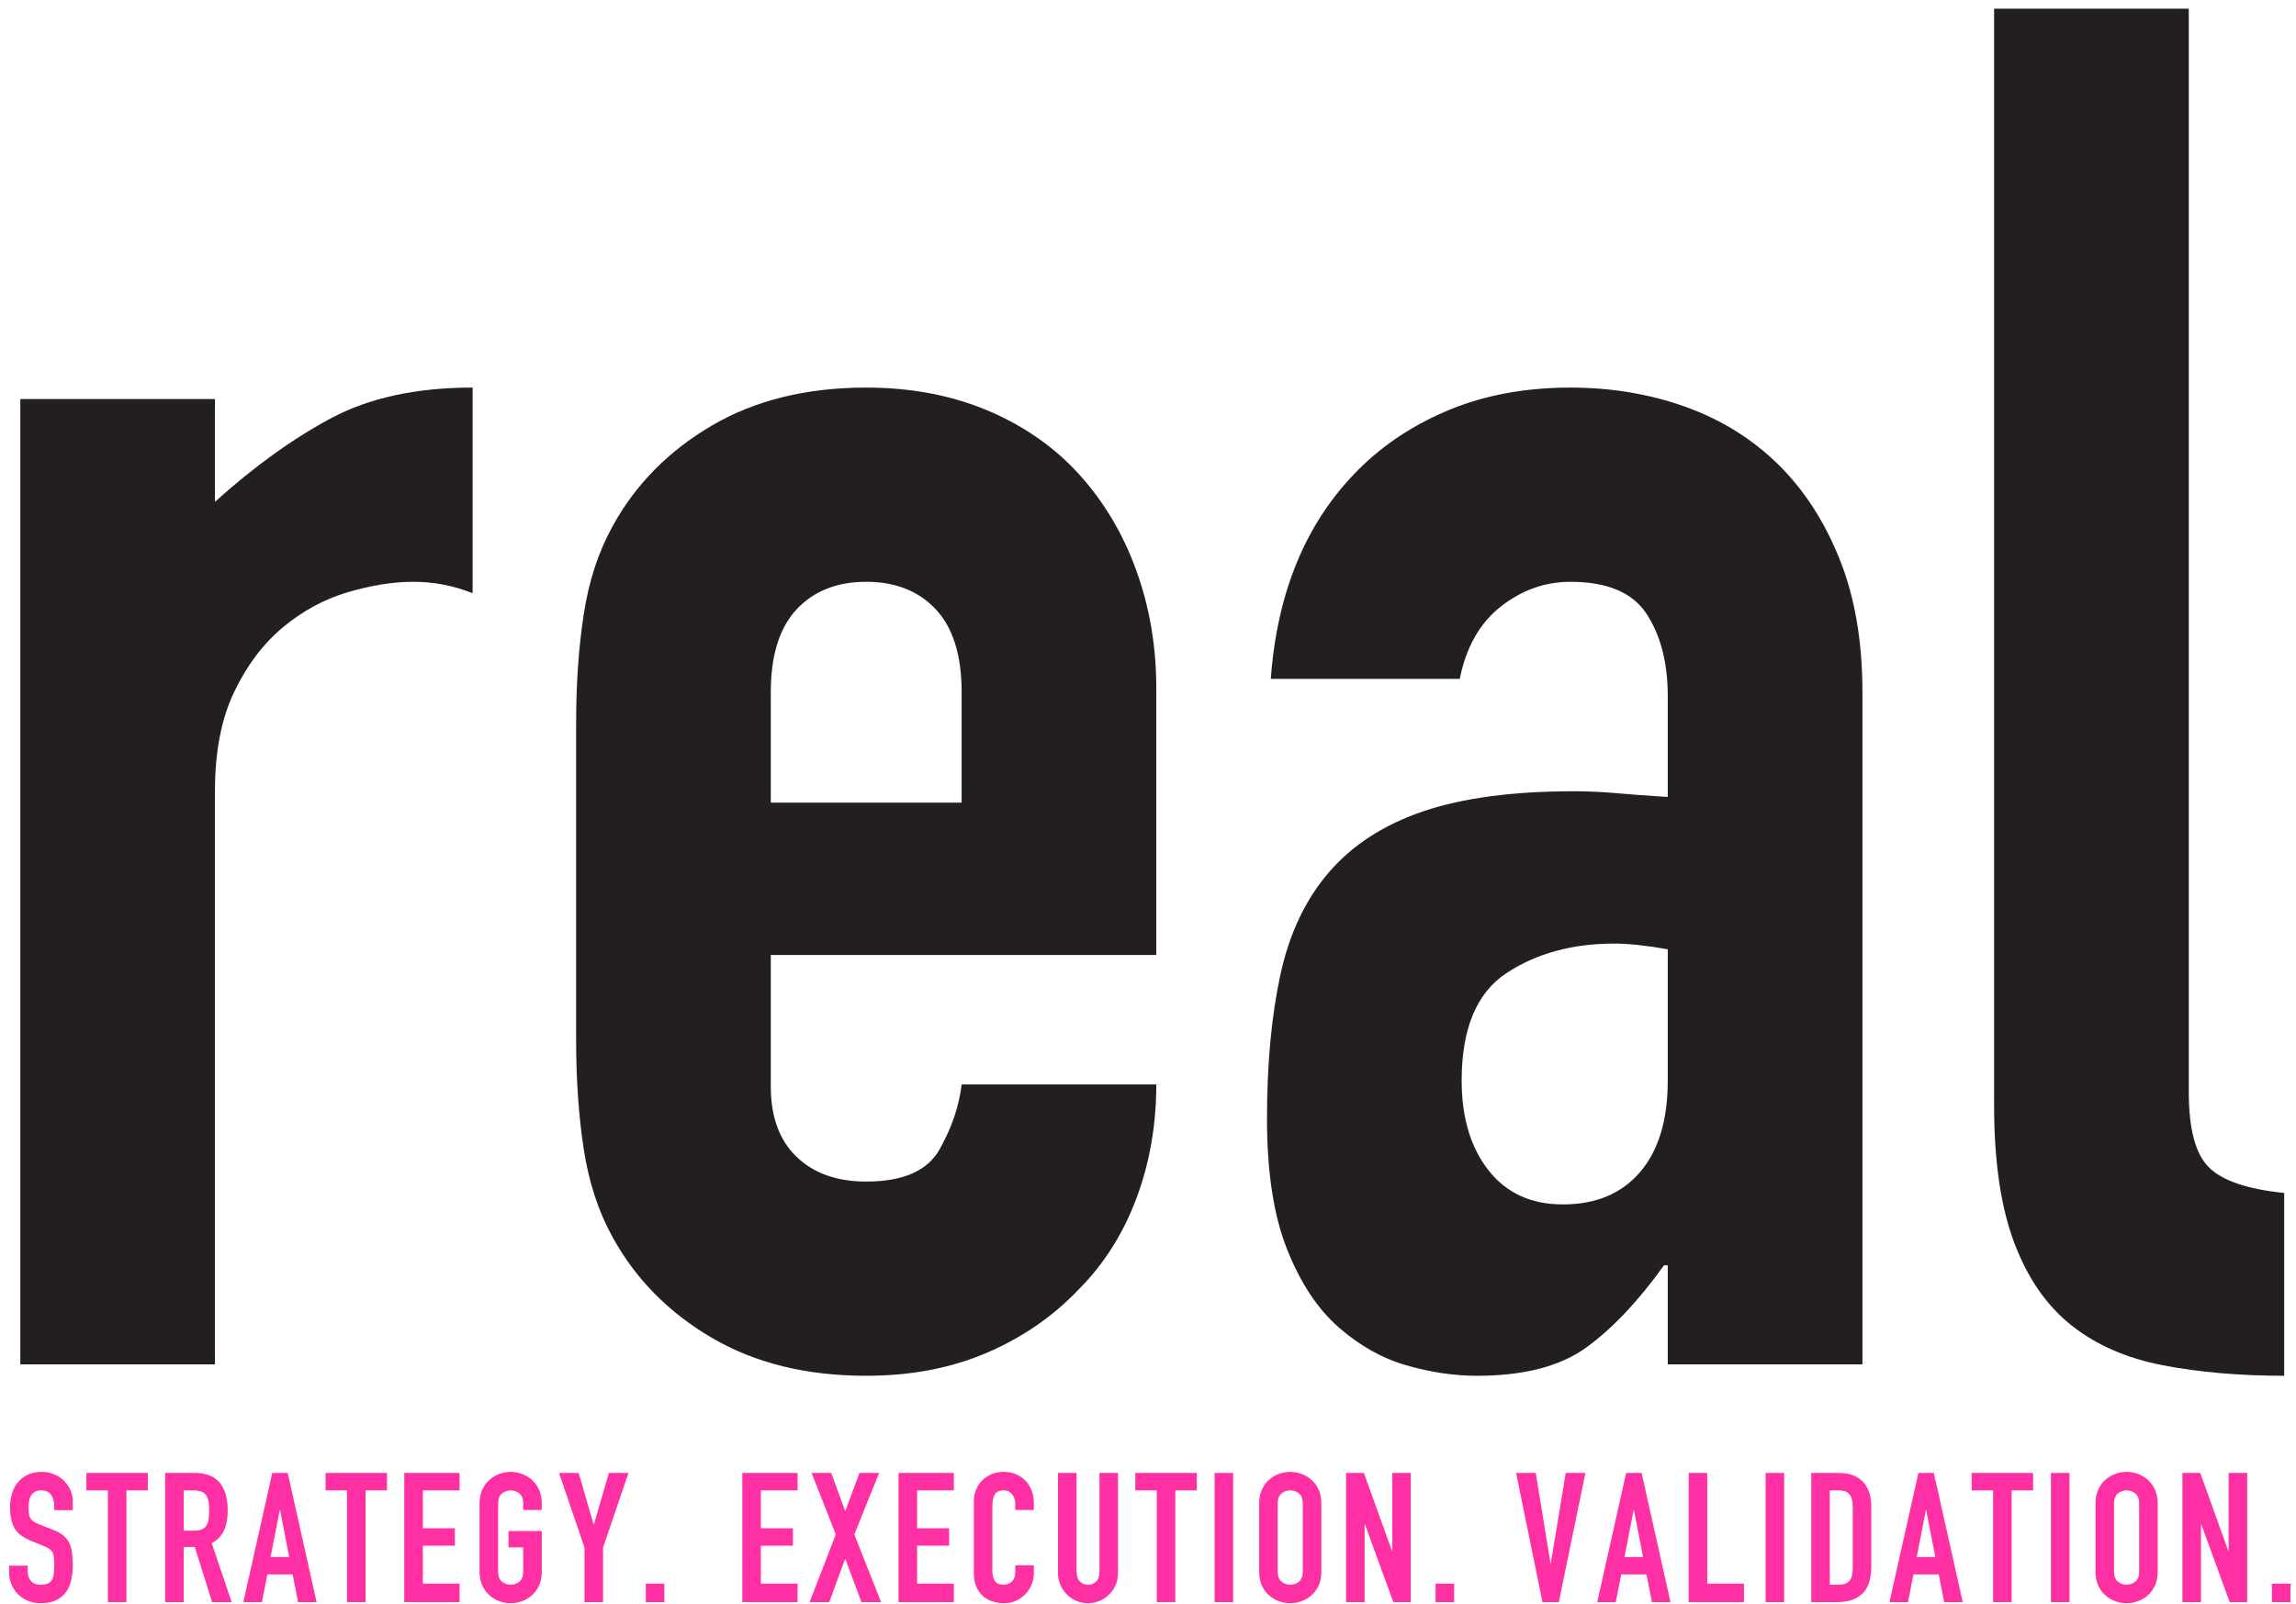
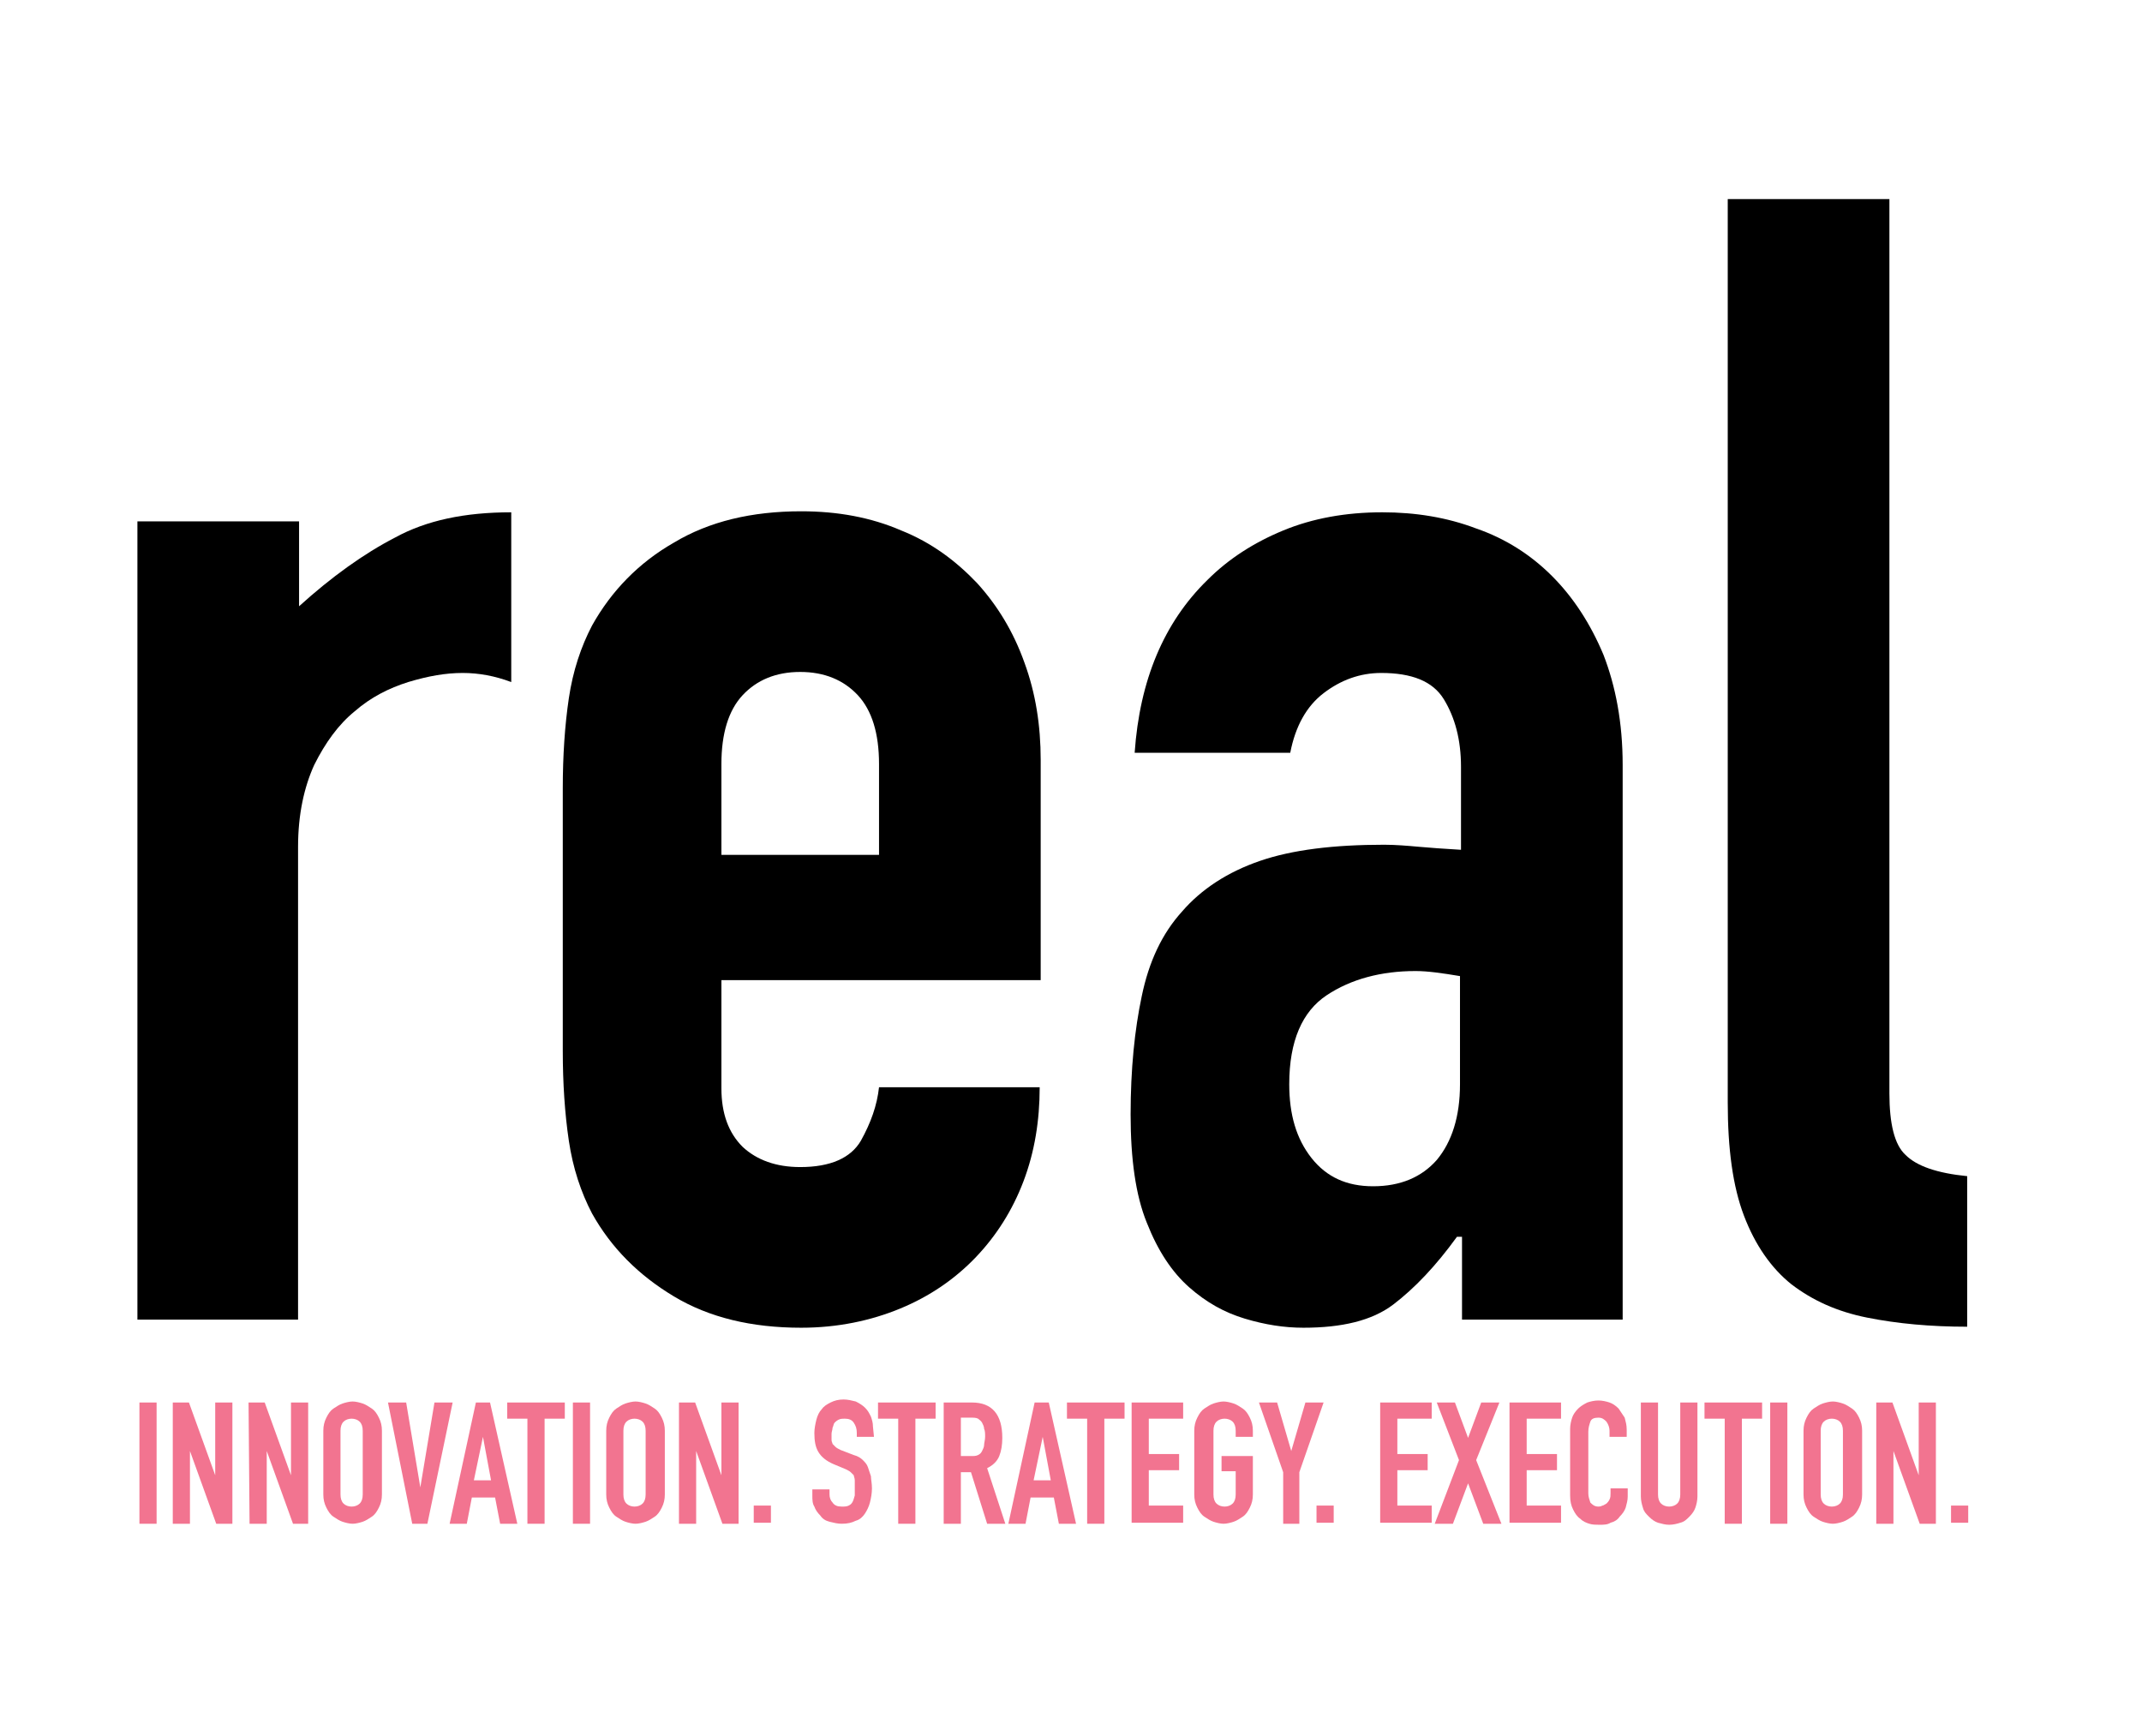
- <svg xmlns="http://www.w3.org/2000/svg" width="239px" height="167px" viewBox="0 0 239 167" version="1.1">
-   <defs />
-   <g id="Account-Management" stroke="none" stroke-width="1" fill="none" fill-rule="evenodd">
-     <g id="Home" transform="translate(-511, -86)">
-       <g transform="translate(166, 32)" id="logo">
-         <g transform="translate(345, 54)">
-           <path d="M2.114,41.546 L22.375,41.546 L22.375,52.25 C26.48,48.552 30.523,45.644 34.493,43.528 C38.468,41.415 43.365,40.356 49.195,40.356 L49.195,61.766 C47.208,60.975 45.154,60.578 43.038,60.578 C40.917,60.578 38.632,60.943 36.182,61.669 C33.73,62.395 31.48,63.62 29.428,65.335 C27.374,67.055 25.685,69.3 24.362,72.076 C23.037,74.852 22.375,78.29 22.375,82.385 L22.375,142.059 L2.114,142.059 L2.114,41.546" id="Fill-1" fill="#231F1F" />
-           <path d="M80.235,99.436 L80.235,113.116 C80.235,116.288 81.129,118.735 82.918,120.45 C84.704,122.17 87.12,123.028 90.168,123.028 C94.007,123.028 96.557,121.906 97.818,119.657 C99.074,117.411 99.836,115.166 100.101,112.917 L120.364,112.917 C120.364,117.149 119.669,121.115 118.279,124.812 C116.889,128.513 114.868,131.686 112.22,134.329 C109.569,137.103 106.39,139.284 102.684,140.87 C98.974,142.457 94.803,143.25 90.168,143.25 C83.942,143.25 78.578,141.93 74.078,139.284 C69.574,136.642 66.131,133.139 63.746,128.777 C62.287,126.136 61.294,123.096 60.766,119.657 C60.236,116.222 59.972,112.455 59.972,108.357 L59.972,75.248 C59.972,71.153 60.236,67.386 60.766,63.947 C61.294,60.513 62.287,57.474 63.746,54.829 C66.131,50.466 69.574,46.968 74.078,44.322 C78.578,41.679 83.942,40.356 90.168,40.356 C94.803,40.356 99.009,41.15 102.785,42.735 C106.558,44.322 109.736,46.536 112.318,49.376 C114.903,52.22 116.889,55.557 118.279,59.389 C119.669,63.224 120.364,67.32 120.364,71.681 L120.364,99.436 L80.235,99.436 L80.235,99.436 Z M80.235,83.575 L100.101,83.575 L100.101,72.076 C100.101,68.245 99.208,65.37 97.418,63.453 C95.632,61.539 93.214,60.578 90.168,60.578 C87.12,60.578 84.704,61.539 82.918,63.453 C81.129,65.37 80.235,68.245 80.235,72.076 L80.235,83.575 L80.235,83.575 Z" id="Fill-2" fill="#231F1F" />
-           <path d="M173.604,131.752 L173.208,131.752 C170.558,135.453 167.875,138.295 165.163,140.276 C162.446,142.258 158.639,143.251 153.739,143.251 C151.355,143.251 148.902,142.884 146.388,142.16 C143.872,141.434 141.522,140.112 139.336,138.194 C137.151,136.281 135.363,133.57 133.972,130.067 C132.582,126.566 131.886,122.036 131.886,116.486 C131.886,110.805 132.349,105.815 133.277,101.517 C134.202,97.225 135.89,93.656 138.343,90.813 C140.791,87.972 144.07,85.857 148.177,84.467 C152.28,83.079 157.513,82.387 163.871,82.387 C165.326,82.387 166.782,82.456 168.242,82.586 C169.697,82.718 171.486,82.851 173.604,82.982 L173.604,72.473 C173.604,69.039 172.876,66.198 171.419,63.949 C169.963,61.702 167.314,60.579 163.473,60.579 C160.823,60.579 158.407,61.44 156.222,63.157 C154.036,64.875 152.612,67.388 151.951,70.689 L132.284,70.689 C132.945,61.57 135.99,54.303 141.422,48.883 C144.07,46.239 147.248,44.159 150.957,42.636 C154.664,41.119 158.835,40.357 163.473,40.357 C167.71,40.357 171.684,41.019 175.394,42.339 C179.099,43.662 182.311,45.645 185.03,48.287 C187.741,50.933 189.894,54.235 191.484,58.2 C193.075,62.165 193.869,66.793 193.869,72.077 L193.869,142.061 L173.604,142.061 L173.604,131.752 L173.604,131.752 Z M173.604,98.842 C171.352,98.445 169.499,98.248 168.042,98.248 C163.672,98.248 159.928,99.272 156.819,101.32 C153.705,103.371 152.15,107.103 152.15,112.521 C152.15,116.356 153.074,119.461 154.931,121.839 C156.785,124.217 159.367,125.407 162.68,125.407 C166.121,125.407 168.802,124.286 170.725,122.036 C172.644,119.792 173.604,116.619 173.604,112.521 L173.604,98.842 L173.604,98.842 Z" id="Fill-3" fill="#231F1F" />
-           <path d="M207.574,0.904 L227.839,0.904 L227.839,113.711 C227.839,117.546 228.533,120.153 229.924,121.541 C231.313,122.929 233.929,123.821 237.771,124.217 L237.771,143.25 C233.133,143.25 228.932,142.884 225.156,142.16 C221.38,141.434 218.203,140.047 215.619,137.995 C213.038,135.949 211.052,133.074 209.661,129.373 C208.271,125.674 207.574,120.915 207.574,115.098 L207.574,0.904" id="Fill-4" fill="#231F1F" />
-           <path d="M7.574,157.242 L5.644,157.242 L5.644,156.808 C5.644,156.366 5.54,155.985 5.331,155.664 C5.123,155.343 4.774,155.183 4.28,155.183 C4.015,155.183 3.798,155.233 3.627,155.334 C3.457,155.435 3.325,155.564 3.23,155.721 C3.135,155.879 3.069,156.061 3.031,156.269 C2.994,156.477 2.974,156.694 2.974,156.921 C2.974,157.185 2.984,157.409 3.002,157.591 C3.022,157.774 3.069,157.931 3.145,158.064 C3.22,158.196 3.331,158.312 3.476,158.414 C3.621,158.514 3.819,158.615 4.072,158.716 L5.55,159.301 C5.977,159.465 6.324,159.657 6.59,159.877 C6.855,160.097 7.061,160.356 7.206,160.652 C7.351,160.947 7.449,161.287 7.498,161.672 C7.549,162.057 7.574,162.493 7.574,162.985 C7.574,163.551 7.518,164.078 7.404,164.562 C7.29,165.047 7.104,165.462 6.845,165.81 C6.587,166.155 6.243,166.43 5.814,166.631 C5.385,166.833 4.86,166.933 4.243,166.933 C3.776,166.933 3.341,166.852 2.937,166.688 C2.532,166.524 2.185,166.301 1.895,166.018 C1.605,165.735 1.375,165.397 1.205,165.006 C1.034,164.616 0.95,164.194 0.95,163.74 L0.95,163.023 L2.88,163.023 L2.88,163.627 C2.88,163.98 2.984,164.298 3.192,164.582 C3.4,164.865 3.751,165.006 4.243,165.006 C4.57,165.006 4.827,164.959 5.009,164.865 C5.191,164.771 5.331,164.638 5.426,164.468 C5.521,164.298 5.581,164.087 5.605,163.834 C5.631,163.583 5.644,163.306 5.644,163.003 C5.644,162.652 5.631,162.361 5.605,162.135 C5.581,161.908 5.526,161.725 5.445,161.587 C5.362,161.448 5.248,161.336 5.105,161.248 C4.958,161.159 4.766,161.065 4.527,160.963 L3.145,160.397 C2.312,160.057 1.754,159.606 1.469,159.046 C1.186,158.485 1.044,157.784 1.044,156.94 C1.044,156.436 1.112,155.957 1.252,155.504 C1.391,155.05 1.595,154.661 1.867,154.333 C2.138,154.005 2.482,153.744 2.898,153.548 C3.315,153.353 3.801,153.257 4.356,153.257 C4.836,153.257 5.274,153.344 5.672,153.52 C6.069,153.697 6.41,153.929 6.694,154.219 C6.978,154.51 7.196,154.834 7.347,155.192 C7.498,155.551 7.574,155.92 7.574,156.297 L7.574,157.242" id="Fill-5" fill="#FF2FA4" />
-           <path d="M11.228,155.183 L8.994,155.183 L8.994,153.369 L15.393,153.369 L15.393,155.183 L13.159,155.183 L13.159,166.819 L11.228,166.819 L11.228,155.183" id="Fill-6" fill="#FF2FA4" />
-           <path d="M17.191,153.369 L20.296,153.369 C22.568,153.369 23.703,154.685 23.703,157.318 C23.703,158.098 23.579,158.769 23.334,159.329 C23.087,159.89 22.655,160.34 22.037,160.68 L24.119,166.819 L22.076,166.819 L20.276,161.077 L19.122,161.077 L19.122,166.819 L17.191,166.819 L17.191,153.369 L17.191,153.369 Z M19.122,159.376 L20.219,159.376 C20.56,159.376 20.832,159.329 21.033,159.235 C21.235,159.14 21.39,159.005 21.498,158.828 C21.605,158.652 21.678,158.436 21.715,158.177 C21.753,157.919 21.772,157.62 21.772,157.281 C21.772,156.94 21.753,156.641 21.715,156.383 C21.678,156.124 21.599,155.904 21.478,155.721 C21.358,155.539 21.192,155.403 20.976,155.315 C20.762,155.227 20.479,155.183 20.125,155.183 L19.122,155.183 L19.122,159.376 L19.122,159.376 Z" id="Fill-7" fill="#FF2FA4" />
-           <path d="M28.341,153.369 L29.95,153.369 L32.959,166.819 L31.029,166.819 L30.46,163.93 L27.83,163.93 L27.262,166.819 L25.331,166.819 L28.341,153.369 L28.341,153.369 Z M29.155,157.242 L29.117,157.242 L28.171,162.116 L30.101,162.116 L29.155,157.242 L29.155,157.242 Z" id="Fill-8" fill="#FF2FA4" />
-           <path d="M36.121,155.183 L33.886,155.183 L33.886,153.369 L40.285,153.369 L40.285,155.183 L38.051,155.183 L38.051,166.819 L36.121,166.819 L36.121,155.183" id="Fill-9" fill="#FF2FA4" />
-           <path d="M42.084,153.369 L47.838,153.369 L47.838,155.183 L44.014,155.183 L44.014,159.131 L47.346,159.131 L47.346,160.945 L44.014,160.945 L44.014,164.893 L47.838,164.893 L47.838,166.819 L42.084,166.819 L42.084,153.369" id="Fill-10" fill="#FF2FA4" />
-           <path d="M49.92,156.543 C49.92,156.002 50.016,155.523 50.204,155.107 C50.394,154.691 50.643,154.349 50.952,154.078 C51.262,153.807 51.609,153.602 51.993,153.464 C52.379,153.326 52.767,153.257 53.158,153.257 C53.549,153.257 53.937,153.326 54.322,153.464 C54.707,153.602 55.054,153.807 55.364,154.078 C55.672,154.349 55.921,154.691 56.111,155.107 C56.301,155.523 56.395,156.002 56.395,156.543 L56.395,157.224 L54.464,157.224 L54.464,156.543 C54.464,156.077 54.335,155.734 54.076,155.513 C53.817,155.294 53.51,155.183 53.158,155.183 C52.805,155.183 52.499,155.294 52.24,155.513 C51.981,155.734 51.852,156.077 51.852,156.543 L51.852,163.646 C51.852,164.112 51.981,164.455 52.24,164.676 C52.499,164.896 52.805,165.006 53.158,165.006 C53.51,165.006 53.817,164.896 54.076,164.676 C54.335,164.455 54.464,164.112 54.464,163.646 L54.464,161.115 L52.931,161.115 L52.931,159.414 L56.395,159.414 L56.395,163.646 C56.395,164.201 56.301,164.682 56.111,165.091 C55.921,165.501 55.672,165.841 55.364,166.112 C55.054,166.383 54.707,166.587 54.322,166.725 C53.937,166.864 53.549,166.933 53.158,166.933 C52.767,166.933 52.379,166.864 51.993,166.725 C51.609,166.587 51.262,166.383 50.952,166.112 C50.643,165.841 50.394,165.501 50.204,165.091 C50.016,164.682 49.92,164.201 49.92,163.646 L49.92,156.543" id="Fill-11" fill="#FF2FA4" />
-           <path d="M60.842,161.134 L58.193,153.369 L60.238,153.369 L61.79,158.716 L61.828,158.716 L63.38,153.369 L65.424,153.369 L62.775,161.134 L62.775,166.819 L60.842,166.819 L60.842,161.134" id="Fill-12" fill="#FF2FA4" />
-           <path d="M67.223,164.893 L69.154,164.893 L69.154,166.821 L67.223,166.821 L67.223,164.893 Z" id="Fill-13" fill="#FF2FA4" />
-           <path d="M77.27,153.369 L83.026,153.369 L83.026,155.183 L79.202,155.183 L79.202,159.131 L82.534,159.131 L82.534,160.945 L79.202,160.945 L79.202,164.893 L83.026,164.893 L83.026,166.819 L77.27,166.819 L77.27,153.369" id="Fill-14" fill="#FF2FA4" />
-           <path d="M87.001,159.773 L84.483,153.369 L86.528,153.369 L87.985,157.356 L89.462,153.369 L91.507,153.369 L88.931,159.773 L91.715,166.819 L89.67,166.819 L87.985,162.286 L86.319,166.819 L84.275,166.819 L87.001,159.773" id="Fill-15" fill="#FF2FA4" />
-           <path d="M93.531,153.369 L99.287,153.369 L99.287,155.183 L95.462,155.183 L95.462,159.131 L98.794,159.131 L98.794,160.945 L95.462,160.945 L95.462,164.893 L99.287,164.893 L99.287,166.819 L93.531,166.819 L93.531,153.369" id="Fill-16" fill="#FF2FA4" />
-           <path d="M107.617,163.816 C107.617,164.232 107.537,164.629 107.38,165.006 C107.221,165.384 107.004,165.715 106.727,165.998 C106.449,166.281 106.124,166.509 105.751,166.678 C105.379,166.848 104.979,166.933 104.55,166.933 C104.183,166.933 103.811,166.882 103.433,166.782 C103.054,166.682 102.713,166.509 102.41,166.263 C102.107,166.018 101.857,165.692 101.662,165.29 C101.467,164.887 101.369,164.376 101.369,163.759 L101.369,156.354 C101.369,155.914 101.445,155.504 101.596,155.126 C101.747,154.748 101.962,154.421 102.239,154.143 C102.517,153.866 102.849,153.65 103.233,153.493 C103.619,153.334 104.044,153.257 104.511,153.257 C104.953,153.257 105.363,153.334 105.742,153.493 C106.12,153.65 106.449,153.87 106.727,154.153 C107.004,154.437 107.221,154.777 107.38,155.173 C107.537,155.57 107.617,156.002 107.617,156.468 L107.617,157.224 L105.685,157.224 L105.685,156.58 C105.685,156.203 105.577,155.875 105.363,155.598 C105.149,155.322 104.858,155.183 104.493,155.183 C104.013,155.183 103.695,155.331 103.537,155.627 C103.378,155.922 103.3,156.297 103.3,156.751 L103.3,163.627 C103.3,164.018 103.386,164.345 103.556,164.61 C103.726,164.875 104.032,165.006 104.474,165.006 C104.599,165.006 104.735,164.985 104.881,164.94 C105.026,164.896 105.158,164.824 105.277,164.723 C105.398,164.622 105.496,164.484 105.571,164.307 C105.647,164.131 105.685,163.91 105.685,163.646 L105.685,162.985 L107.617,162.985 L107.617,163.816" id="Fill-17" fill="#FF2FA4" />
-           <path d="M116.38,163.797 C116.38,164.239 116.299,164.647 116.135,165.026 C115.97,165.403 115.747,165.735 115.463,166.018 C115.178,166.301 114.847,166.524 114.469,166.688 C114.09,166.852 113.686,166.933 113.257,166.933 C112.828,166.933 112.425,166.852 112.046,166.688 C111.668,166.524 111.335,166.301 111.051,166.018 C110.768,165.735 110.544,165.403 110.38,165.026 C110.216,164.647 110.133,164.239 110.133,163.797 L110.133,153.369 L112.064,153.369 L112.064,163.608 C112.064,164.087 112.178,164.439 112.405,164.667 C112.633,164.893 112.917,165.006 113.257,165.006 C113.598,165.006 113.881,164.893 114.109,164.667 C114.336,164.439 114.449,164.087 114.449,163.608 L114.449,153.369 L116.38,153.369 L116.38,163.797" id="Fill-18" fill="#FF2FA4" />
-           <path d="M120.413,155.183 L118.179,155.183 L118.179,153.369 L124.578,153.369 L124.578,155.183 L122.344,155.183 L122.344,166.819 L120.413,166.819 L120.413,155.183" id="Fill-19" fill="#FF2FA4" />
-           <path d="M126.432,153.369 L128.363,153.369 L128.363,166.821 L126.432,166.821 L126.432,153.369 Z" id="Fill-20" fill="#FF2FA4" />
-           <path d="M131.071,156.543 C131.071,156.002 131.165,155.523 131.355,155.107 C131.543,154.691 131.792,154.349 132.102,154.078 C132.411,153.807 132.758,153.602 133.142,153.464 C133.528,153.326 133.916,153.257 134.307,153.257 C134.698,153.257 135.086,153.326 135.471,153.464 C135.856,153.602 136.203,153.807 136.512,154.078 C136.822,154.349 137.072,154.691 137.26,155.107 C137.45,155.523 137.544,156.002 137.544,156.543 L137.544,163.646 C137.544,164.201 137.45,164.682 137.26,165.091 C137.072,165.501 136.822,165.841 136.512,166.112 C136.203,166.383 135.856,166.587 135.471,166.725 C135.086,166.864 134.698,166.933 134.307,166.933 C133.916,166.933 133.528,166.864 133.142,166.725 C132.758,166.587 132.411,166.383 132.102,166.112 C131.792,165.841 131.543,165.501 131.355,165.091 C131.165,164.682 131.071,164.201 131.071,163.646 L131.071,156.543 L131.071,156.543 Z M133.001,163.646 C133.001,164.112 133.13,164.455 133.389,164.676 C133.648,164.896 133.954,165.006 134.307,165.006 C134.661,165.006 134.967,164.896 135.226,164.676 C135.484,164.455 135.614,164.112 135.614,163.646 L135.614,156.543 C135.614,156.077 135.484,155.734 135.226,155.513 C134.967,155.294 134.661,155.183 134.307,155.183 C133.954,155.183 133.648,155.294 133.389,155.513 C133.13,155.734 133.001,156.077 133.001,156.543 L133.001,163.646 L133.001,163.646 Z" id="Fill-21" fill="#FF2FA4" />
-           <path d="M140.118,153.369 L141.974,153.369 L144.89,161.474 L144.927,161.474 L144.927,153.369 L146.857,153.369 L146.857,166.819 L145.041,166.819 L142.087,158.734 L142.05,158.734 L142.05,166.819 L140.118,166.819 L140.118,153.369" id="Fill-22" fill="#FF2FA4" />
-           <path d="M149.433,164.893 L151.364,164.893 L151.364,166.821 L149.433,166.821 L149.433,164.893 Z" id="Fill-23" fill="#FF2FA4" />
-           <path d="M162.266,166.819 L160.563,166.819 L157.817,153.369 L159.863,153.369 L161.396,162.758 L161.433,162.758 L162.985,153.369 L165.03,153.369 L162.266,166.819" id="Fill-24" fill="#FF2FA4" />
-           <path d="M169.271,153.369 L170.88,153.369 L173.89,166.819 L171.958,166.819 L171.391,163.93 L168.76,163.93 L168.191,166.819 L166.261,166.819 L169.271,153.369 L169.271,153.369 Z M170.085,157.242 L170.047,157.242 L169.101,162.116 L171.032,162.116 L170.085,157.242 L170.085,157.242 Z" id="Fill-25" fill="#FF2FA4" />
-           <path d="M175.782,153.369 L177.714,153.369 L177.714,164.893 L181.538,164.893 L181.538,166.819 L175.782,166.819 L175.782,153.369" id="Fill-26" fill="#FF2FA4" />
-           <path d="M183.79,153.369 L185.721,153.369 L185.721,166.821 L183.79,166.821 L183.79,153.369 Z" id="Fill-27" fill="#FF2FA4" />
-           <path d="M188.542,153.369 L191.4,153.369 C192.498,153.369 193.337,153.675 193.918,154.286 C194.498,154.897 194.788,155.749 194.788,156.845 L194.788,163.135 C194.788,164.395 194.482,165.324 193.87,165.923 C193.258,166.521 192.378,166.819 191.229,166.819 L188.542,166.819 L188.542,153.369 L188.542,153.369 Z M190.473,165.006 L191.363,165.006 C191.905,165.006 192.29,164.871 192.517,164.6 C192.744,164.329 192.858,163.905 192.858,163.325 L192.858,156.845 C192.858,156.316 192.75,155.907 192.535,155.617 C192.321,155.327 191.931,155.183 191.363,155.183 L190.473,155.183 L190.473,165.006 L190.473,165.006 Z" id="Fill-28" fill="#FF2FA4" />
-           <path d="M199.693,153.369 L201.301,153.369 L204.31,166.819 L202.379,166.819 L201.811,163.93 L199.181,163.93 L198.612,166.819 L196.682,166.819 L199.693,153.369 L199.693,153.369 Z M200.506,157.242 L200.468,157.242 L199.522,162.116 L201.452,162.116 L200.506,157.242 L200.506,157.242 Z" id="Fill-29" fill="#FF2FA4" />
-           <path d="M207.471,155.183 L205.237,155.183 L205.237,153.369 L211.636,153.369 L211.636,155.183 L209.402,155.183 L209.402,166.819 L207.471,166.819 L207.471,155.183" id="Fill-30" fill="#FF2FA4" />
-           <path d="M213.492,153.369 L215.423,153.369 L215.423,166.821 L213.492,166.821 L213.492,153.369 Z" id="Fill-31" fill="#FF2FA4" />
-           <path d="M218.13,156.543 C218.13,156.002 218.225,155.523 218.413,155.107 C218.603,154.691 218.852,154.349 219.162,154.078 C219.47,153.807 219.817,153.602 220.202,153.464 C220.587,153.326 220.975,153.257 221.367,153.257 C221.757,153.257 222.147,153.326 222.531,153.464 C222.916,153.602 223.262,153.807 223.572,154.078 C223.881,154.349 224.13,154.691 224.32,155.107 C224.509,155.523 224.603,156.002 224.603,156.543 L224.603,163.646 C224.603,164.201 224.509,164.682 224.32,165.091 C224.13,165.501 223.881,165.841 223.572,166.112 C223.262,166.383 222.916,166.587 222.531,166.725 C222.147,166.864 221.757,166.933 221.367,166.933 C220.975,166.933 220.587,166.864 220.202,166.725 C219.817,166.587 219.47,166.383 219.162,166.112 C218.852,165.841 218.603,165.501 218.413,165.091 C218.225,164.682 218.13,164.201 218.13,163.646 L218.13,156.543 L218.13,156.543 Z M220.06,163.646 C220.06,164.112 220.191,164.455 220.448,164.676 C220.707,164.896 221.014,165.006 221.367,165.006 C221.72,165.006 222.026,164.896 222.284,164.676 C222.543,164.455 222.673,164.112 222.673,163.646 L222.673,156.543 C222.673,156.077 222.543,155.734 222.284,155.513 C222.026,155.294 221.72,155.183 221.367,155.183 C221.014,155.183 220.707,155.294 220.448,155.513 C220.191,155.734 220.06,156.077 220.06,156.543 L220.06,163.646 L220.06,163.646 Z" id="Fill-32" fill="#FF2FA4" />
-           <path d="M227.178,153.369 L229.034,153.369 L231.949,161.474 L231.986,161.474 L231.986,153.369 L233.918,153.369 L233.918,166.819 L232.1,166.819 L229.147,158.734 L229.109,158.734 L229.109,166.819 L227.178,166.819 L227.178,153.369" id="Fill-33" fill="#FF2FA4" />
-           <path d="M236.492,164.893 L238.424,164.893 L238.424,166.821 L236.492,166.821 L236.492,164.893 Z" id="Fill-34" fill="#FF2FA4" />
-         </g>
-       </g>
-     </g>
+ <svg xmlns="http://www.w3.org/2000/svg" version="1.1" id="Layer_1" x="0px" y="0px" viewBox="162 80.7 212 171.8" enable-background="new 162 80.7 212 171.8" xml:space="preserve">
+   <g>
+     <path d="M175.7,132.3h15.9v8.4c3.2-2.9,6.4-5.2,9.5-6.8c3.1-1.7,6.9-2.5,11.5-2.5v16.8c-1.6-0.6-3.2-0.9-4.8-0.9   c-1.7,0-3.4,0.3-5.4,0.9c-1.9,0.6-3.7,1.5-5.3,2.9c-1.6,1.3-2.9,3.1-4,5.3c-1,2.2-1.6,4.9-1.6,8.1v46.8h-15.9v-79H175.7z" />
+     <path d="M233.4,177.7v10.7c0,2.5,0.7,4.4,2.1,5.8c1.4,1.3,3.3,2,5.7,2c3,0,5-0.9,6-2.6c1-1.8,1.6-3.5,1.8-5.3h15.9   c0,3.3-0.5,6.4-1.6,9.3c-1.1,2.9-2.7,5.4-4.7,7.5c-2.1,2.2-4.6,3.9-7.5,5.1c-2.9,1.2-6.2,1.9-9.8,1.9c-4.9,0-9.1-1-12.6-3.1   s-6.2-4.8-8.1-8.2c-1.1-2.1-1.9-4.5-2.3-7.2c-0.4-2.7-0.6-5.7-0.6-8.9v-26c0-3.2,0.2-6.2,0.6-8.9c0.4-2.7,1.2-5.1,2.3-7.2   c1.9-3.4,4.6-6.2,8.1-8.2c3.5-2.1,7.7-3.1,12.6-3.1c3.6,0,6.9,0.6,9.9,1.9c3,1.2,5.4,3,7.5,5.2c2,2.2,3.6,4.8,4.7,7.9   c1.1,3,1.6,6.2,1.6,9.6v21.8H233.4z M233.4,165.3H249v-9c0-3-0.7-5.3-2.1-6.8c-1.4-1.5-3.3-2.3-5.7-2.3s-4.3,0.8-5.7,2.3   s-2.1,3.8-2.1,6.8V165.3z" />
+     <path d="M306.5,203.1h-0.3c-2.1,2.9-4.2,5.1-6.3,6.7c-2.1,1.6-5.1,2.3-8.9,2.3c-1.9,0-3.8-0.3-5.8-0.9c-2-0.6-3.8-1.6-5.5-3.1   s-3.1-3.6-4.2-6.4c-1.1-2.7-1.6-6.3-1.6-10.7c0-4.5,0.4-8.4,1.1-11.7c0.7-3.4,2-6.2,4-8.4c1.9-2.2,4.5-3.9,7.7-5s7.3-1.6,12.3-1.6   c1.1,0,2.3,0.1,3.4,0.2c1.1,0.1,2.5,0.2,4.2,0.3v-8.2c0-2.7-0.6-4.9-1.7-6.7s-3.2-2.6-6.2-2.6c-2.1,0-4,0.7-5.7,2s-2.8,3.3-3.3,5.9   h-15.4c0.5-7.2,2.9-12.9,7.2-17.1c2.1-2.1,4.6-3.7,7.5-4.9s6.2-1.8,9.8-1.8c3.3,0,6.4,0.5,9.3,1.6c2.9,1,5.4,2.6,7.5,4.7   c2.1,2.1,3.8,4.7,5.1,7.8c1.2,3.1,1.9,6.7,1.9,10.9v54.9h-15.9v-8.2H306.5z M306.5,177.3c-1.8-0.3-3.2-0.5-4.4-0.5   c-3.4,0-6.4,0.8-8.8,2.4c-2.4,1.6-3.7,4.5-3.7,8.8c0,3,0.7,5.4,2.2,7.3c1.5,1.9,3.5,2.8,6.1,2.8c2.7,0,4.8-0.9,6.3-2.6   c1.5-1.8,2.3-4.3,2.3-7.5V177.3z" />
+     <path d="M333.1,100.4H349v88.5c0,3,0.5,5.1,1.6,6.1c1.1,1.1,3.1,1.8,6.1,2.1V212c-3.6,0-6.9-0.3-9.9-0.9c-3-0.6-5.4-1.7-7.5-3.3   c-2-1.6-3.6-3.9-4.7-6.8c-1.1-2.9-1.6-6.6-1.6-11.2v-89.4H333.1z" />
+   </g>
+   <g>
+     <path fill="#F27490" d="M175.8,219.5h1.7v12h-1.7V219.5z" />
+     <path fill="#F27490" d="M179.1,219.5h1.6l2.6,7.2l0,0v-7.2h1.7v12h-1.6l-2.6-7.2l0,0v7.2h-1.7V219.5z" />
+     <path fill="#F27490" d="M186.6,219.5h1.6l2.6,7.2l0,0v-7.2h1.7v12H191l-2.6-7.2l0,0v7.2h-1.7L186.6,219.5L186.6,219.5z" />
+     <path fill="#F27490" d="M194,222.3c0-0.5,0.1-0.9,0.3-1.3c0.2-0.4,0.4-0.7,0.7-0.9s0.6-0.4,0.9-0.5c0.3-0.1,0.7-0.2,1-0.2   s0.7,0.1,1,0.2c0.3,0.1,0.6,0.3,0.9,0.5c0.3,0.2,0.5,0.5,0.7,0.9s0.3,0.8,0.3,1.3v6.3c0,0.5-0.1,0.9-0.3,1.3   c-0.2,0.4-0.4,0.7-0.7,0.9s-0.6,0.4-0.9,0.5c-0.3,0.1-0.7,0.2-1,0.2s-0.7-0.1-1-0.2c-0.3-0.1-0.6-0.3-0.9-0.5   c-0.3-0.2-0.5-0.5-0.7-0.9s-0.3-0.8-0.3-1.3V222.3z M195.7,228.6c0,0.4,0.1,0.7,0.3,0.9s0.5,0.3,0.8,0.3s0.6-0.1,0.8-0.3   s0.3-0.5,0.3-0.9v-6.3c0-0.4-0.1-0.7-0.3-0.9s-0.5-0.3-0.8-0.3s-0.6,0.1-0.8,0.3s-0.3,0.5-0.3,0.9V228.6z" />
+     <path fill="#F27490" d="M204.3,231.5h-1.5l-2.4-12h1.8l1.4,8.4l0,0l1.4-8.4h1.8L204.3,231.5z" />
+     <path fill="#F27490" d="M209.1,219.5h1.4l2.7,12h-1.7l-0.5-2.6h-2.3l-0.5,2.6h-1.7L209.1,219.5z M209.8,222.9L209.8,222.9l-0.9,4.3   h1.7L209.8,222.9z" />
+     <path fill="#F27490" d="M214.2,221.1h-2v-1.6h5.7v1.6h-2v10.4h-1.7V221.1z" />
+     <path fill="#F27490" d="M218.7,219.5h1.7v12h-1.7V219.5z" />
+     <path fill="#F27490" d="M222,222.3c0-0.5,0.1-0.9,0.3-1.3s0.4-0.7,0.7-0.9s0.6-0.4,0.9-0.5c0.3-0.1,0.7-0.2,1-0.2s0.7,0.1,1,0.2   c0.3,0.1,0.6,0.3,0.9,0.5c0.3,0.2,0.5,0.5,0.7,0.9s0.3,0.8,0.3,1.3v6.3c0,0.5-0.1,0.9-0.3,1.3c-0.2,0.4-0.4,0.7-0.7,0.9   s-0.6,0.4-0.9,0.5c-0.3,0.1-0.7,0.2-1,0.2s-0.7-0.1-1-0.2c-0.3-0.1-0.6-0.3-0.9-0.5c-0.3-0.2-0.5-0.5-0.7-0.9s-0.3-0.8-0.3-1.3   V222.3z M223.7,228.6c0,0.4,0.1,0.7,0.3,0.9s0.5,0.3,0.8,0.3s0.6-0.1,0.8-0.3s0.3-0.5,0.3-0.9v-6.3c0-0.4-0.1-0.7-0.3-0.9   s-0.5-0.3-0.8-0.3s-0.6,0.1-0.8,0.3s-0.3,0.5-0.3,0.9V228.6z" />
+     <path fill="#F27490" d="M229.2,219.5h1.6l2.6,7.2l0,0v-7.2h1.7v12h-1.6l-2.6-7.2l0,0v7.2h-1.7V219.5z" />
+     <path fill="#F27490" d="M236.6,229.7h1.7v1.7h-1.7V229.7z" />
+     <path fill="#F27490" d="M248.5,222.9h-1.7v-0.4c0-0.4-0.1-0.7-0.3-1s-0.5-0.4-0.9-0.4c-0.2,0-0.4,0-0.6,0.1   c-0.2,0.1-0.3,0.2-0.4,0.3c-0.1,0.1-0.1,0.3-0.2,0.5c0,0.2-0.1,0.4-0.1,0.6c0,0.2,0,0.4,0,0.6c0,0.2,0.1,0.3,0.1,0.4   c0.1,0.1,0.2,0.2,0.3,0.3s0.3,0.2,0.5,0.3l1.3,0.5c0.4,0.1,0.7,0.3,0.9,0.5s0.4,0.4,0.5,0.7s0.2,0.6,0.3,0.9c0,0.3,0.1,0.7,0.1,1.2   s-0.1,1-0.2,1.4c-0.1,0.4-0.3,0.8-0.5,1.1s-0.5,0.6-0.9,0.7c-0.4,0.2-0.8,0.3-1.4,0.3c-0.4,0-0.8-0.1-1.2-0.2   c-0.4-0.1-0.7-0.3-0.9-0.6c-0.3-0.3-0.5-0.6-0.6-0.9c-0.2-0.3-0.2-0.7-0.2-1.1v-0.6h1.7v0.5c0,0.3,0.1,0.6,0.3,0.8   c0.2,0.3,0.5,0.4,0.9,0.4c0.3,0,0.5,0,0.7-0.1s0.3-0.2,0.4-0.4c0.1-0.2,0.1-0.3,0.2-0.6c0-0.2,0-0.5,0-0.7c0-0.3,0-0.6,0-0.8   s-0.1-0.4-0.1-0.5c-0.1-0.1-0.2-0.2-0.3-0.3s-0.3-0.2-0.5-0.3l-1.2-0.5c-0.7-0.3-1.2-0.7-1.5-1.2s-0.4-1.1-0.4-1.9   c0-0.4,0.1-0.9,0.2-1.3c0.1-0.4,0.3-0.8,0.5-1c0.2-0.3,0.5-0.5,0.9-0.7s0.8-0.3,1.3-0.3c0.4,0,0.8,0.1,1.2,0.2   c0.4,0.2,0.7,0.4,0.9,0.6c0.3,0.3,0.4,0.5,0.6,0.9c0.1,0.3,0.2,0.6,0.2,1L248.5,222.9L248.5,222.9z" />
+     <path fill="#F27490" d="M250.9,221.1h-2v-1.6h5.7v1.6h-2v10.4h-1.7V221.1z" />
+     <path fill="#F27490" d="M255.4,219.5h2.8c2,0,3,1.2,3,3.5c0,0.7-0.1,1.3-0.3,1.8c-0.2,0.5-0.6,0.9-1.2,1.2l1.8,5.5h-1.8l-1.6-5.1   h-1v5.1h-1.7L255.4,219.5L255.4,219.5z M257.1,224.8h1c0.3,0,0.5,0,0.7-0.1s0.3-0.2,0.4-0.4s0.2-0.4,0.2-0.6c0-0.2,0.1-0.5,0.1-0.8   s0-0.6-0.1-0.8c0-0.2-0.1-0.4-0.2-0.6c-0.1-0.2-0.3-0.3-0.4-0.4c-0.2-0.1-0.4-0.1-0.8-0.1h-0.9L257.1,224.8L257.1,224.8z" />
+     <path fill="#F27490" d="M264.4,219.5h1.4l2.7,12h-1.7l-0.5-2.6H264l-0.5,2.6h-1.7L264.4,219.5z M265.2,222.9L265.2,222.9l-0.9,4.3   h1.7L265.2,222.9z" />
+     <path fill="#F27490" d="M269.6,221.1h-2v-1.6h5.7v1.6h-2v10.4h-1.7V221.1z" />
+     <path fill="#F27490" d="M274,219.5h5.1v1.6h-3.4v3.5h3v1.6h-3v3.5h3.4v1.7H274V219.5z" />
+     <path fill="#F27490" d="M280.2,222.3c0-0.5,0.1-0.9,0.3-1.3c0.2-0.4,0.4-0.7,0.7-0.9c0.3-0.2,0.6-0.4,0.9-0.5s0.7-0.2,1-0.2   s0.7,0.1,1,0.2c0.3,0.1,0.6,0.3,0.9,0.5s0.5,0.5,0.7,0.9s0.3,0.8,0.3,1.3v0.6h-1.7v-0.6c0-0.4-0.1-0.7-0.3-0.9   c-0.2-0.2-0.5-0.3-0.8-0.3s-0.6,0.1-0.8,0.3c-0.2,0.2-0.3,0.5-0.3,0.9v6.3c0,0.4,0.1,0.7,0.3,0.9c0.2,0.2,0.5,0.3,0.8,0.3   s0.6-0.1,0.8-0.3c0.2-0.2,0.3-0.5,0.3-0.9v-2.3h-1.4v-1.5h3.1v3.8c0,0.5-0.1,0.9-0.3,1.3c-0.2,0.4-0.4,0.7-0.7,0.9   c-0.3,0.2-0.6,0.4-0.9,0.5s-0.7,0.2-1,0.2s-0.7-0.1-1-0.2c-0.3-0.1-0.6-0.3-0.9-0.5s-0.5-0.5-0.7-0.9s-0.3-0.8-0.3-1.3V222.3z" />
+     <path fill="#F27490" d="M289,226.4l-2.4-6.9h1.8l1.4,4.8l0,0l1.4-4.8h1.8l-2.4,6.9v5.1H289V226.4z" />
+     <path fill="#F27490" d="M292.3,229.7h1.7v1.7h-1.7V229.7z" />
+     <path fill="#F27490" d="M298.6,219.5h5.1v1.6h-3.4v3.5h3v1.6h-3v3.5h3.4v1.7h-5.1V219.5z" />
+     <path fill="#F27490" d="M306.4,225.2l-2.2-5.7h1.8l1.3,3.5l1.3-3.5h1.8l-2.3,5.7l2.5,6.3h-1.8l-1.5-4l-1.5,4H304L306.4,225.2z" />
+     <path fill="#F27490" d="M311.4,219.5h5.1v1.6h-3.4v3.5h3v1.6h-3v3.5h3.4v1.7h-5.1V219.5z" />
+     <path fill="#F27490" d="M323.1,228.8c0,0.4-0.1,0.7-0.2,1.1c-0.1,0.3-0.3,0.6-0.6,0.9c-0.2,0.3-0.5,0.5-0.9,0.6   c-0.3,0.2-0.7,0.2-1.1,0.2c-0.3,0-0.7,0-1-0.1s-0.6-0.2-0.9-0.5c-0.3-0.2-0.5-0.5-0.7-0.9s-0.3-0.8-0.3-1.4v-6.6   c0-0.4,0.1-0.8,0.2-1.1s0.3-0.6,0.6-0.9c0.2-0.2,0.5-0.4,0.9-0.6c0.3-0.1,0.7-0.2,1.1-0.2s0.8,0.1,1.1,0.2c0.3,0.1,0.6,0.3,0.9,0.6   c0.2,0.3,0.4,0.6,0.6,0.9c0.1,0.4,0.2,0.7,0.2,1.2v0.7h-1.7v-0.6c0-0.3-0.1-0.6-0.3-0.9c-0.2-0.2-0.4-0.4-0.8-0.4s-0.7,0.1-0.8,0.4   c-0.1,0.3-0.2,0.6-0.2,1v6.1c0,0.3,0.1,0.6,0.2,0.9c0.2,0.2,0.4,0.4,0.8,0.4c0.1,0,0.2,0,0.4-0.1c0.1,0,0.2-0.1,0.4-0.2   c0.1-0.1,0.2-0.2,0.3-0.4c0.1-0.2,0.1-0.4,0.1-0.6V228h1.7L323.1,228.8L323.1,228.8z" />
+     <path fill="#F27490" d="M330,228.8c0,0.4-0.1,0.8-0.2,1.1s-0.3,0.6-0.6,0.9c-0.3,0.3-0.5,0.5-0.9,0.6c-0.3,0.1-0.7,0.2-1.1,0.2   s-0.7-0.1-1.1-0.2c-0.3-0.1-0.6-0.3-0.9-0.6s-0.5-0.5-0.6-0.9c-0.1-0.3-0.2-0.7-0.2-1.1v-9.3h1.7v9.1c0,0.4,0.1,0.7,0.3,0.9   c0.2,0.2,0.5,0.3,0.8,0.3s0.6-0.1,0.8-0.3c0.2-0.2,0.3-0.5,0.3-0.9v-9.1h1.7L330,228.8L330,228.8z" />
+     <path fill="#F27490" d="M332.7,221.1h-2v-1.6h5.7v1.6h-2v10.4h-1.7V221.1z" />
+     <path fill="#F27490" d="M337.2,219.5h1.7v12h-1.7V219.5z" />
+     <path fill="#F27490" d="M340.5,222.3c0-0.5,0.1-0.9,0.3-1.3c0.2-0.4,0.4-0.7,0.7-0.9c0.3-0.2,0.6-0.4,0.9-0.5s0.7-0.2,1-0.2   s0.7,0.1,1,0.2c0.3,0.1,0.6,0.3,0.9,0.5s0.5,0.5,0.7,0.9s0.3,0.8,0.3,1.3v6.3c0,0.5-0.1,0.9-0.3,1.3c-0.2,0.4-0.4,0.7-0.7,0.9   c-0.3,0.2-0.6,0.4-0.9,0.5s-0.7,0.2-1,0.2s-0.7-0.1-1-0.2c-0.3-0.1-0.6-0.3-0.9-0.5s-0.5-0.5-0.7-0.9s-0.3-0.8-0.3-1.3V222.3z    M342.2,228.6c0,0.4,0.1,0.7,0.3,0.9c0.2,0.2,0.5,0.3,0.8,0.3s0.6-0.1,0.8-0.3c0.2-0.2,0.3-0.5,0.3-0.9v-6.3c0-0.4-0.1-0.7-0.3-0.9   c-0.2-0.2-0.5-0.3-0.8-0.3s-0.6,0.1-0.8,0.3c-0.2,0.2-0.3,0.5-0.3,0.9V228.6z" />
+     <path fill="#F27490" d="M347.7,219.5h1.6l2.6,7.2l0,0v-7.2h1.7v12H352l-2.6-7.2l0,0v7.2h-1.7V219.5z" />
+     <path fill="#F27490" d="M355.1,229.7h1.7v1.7h-1.7V229.7z" />
  </g>
</svg>
